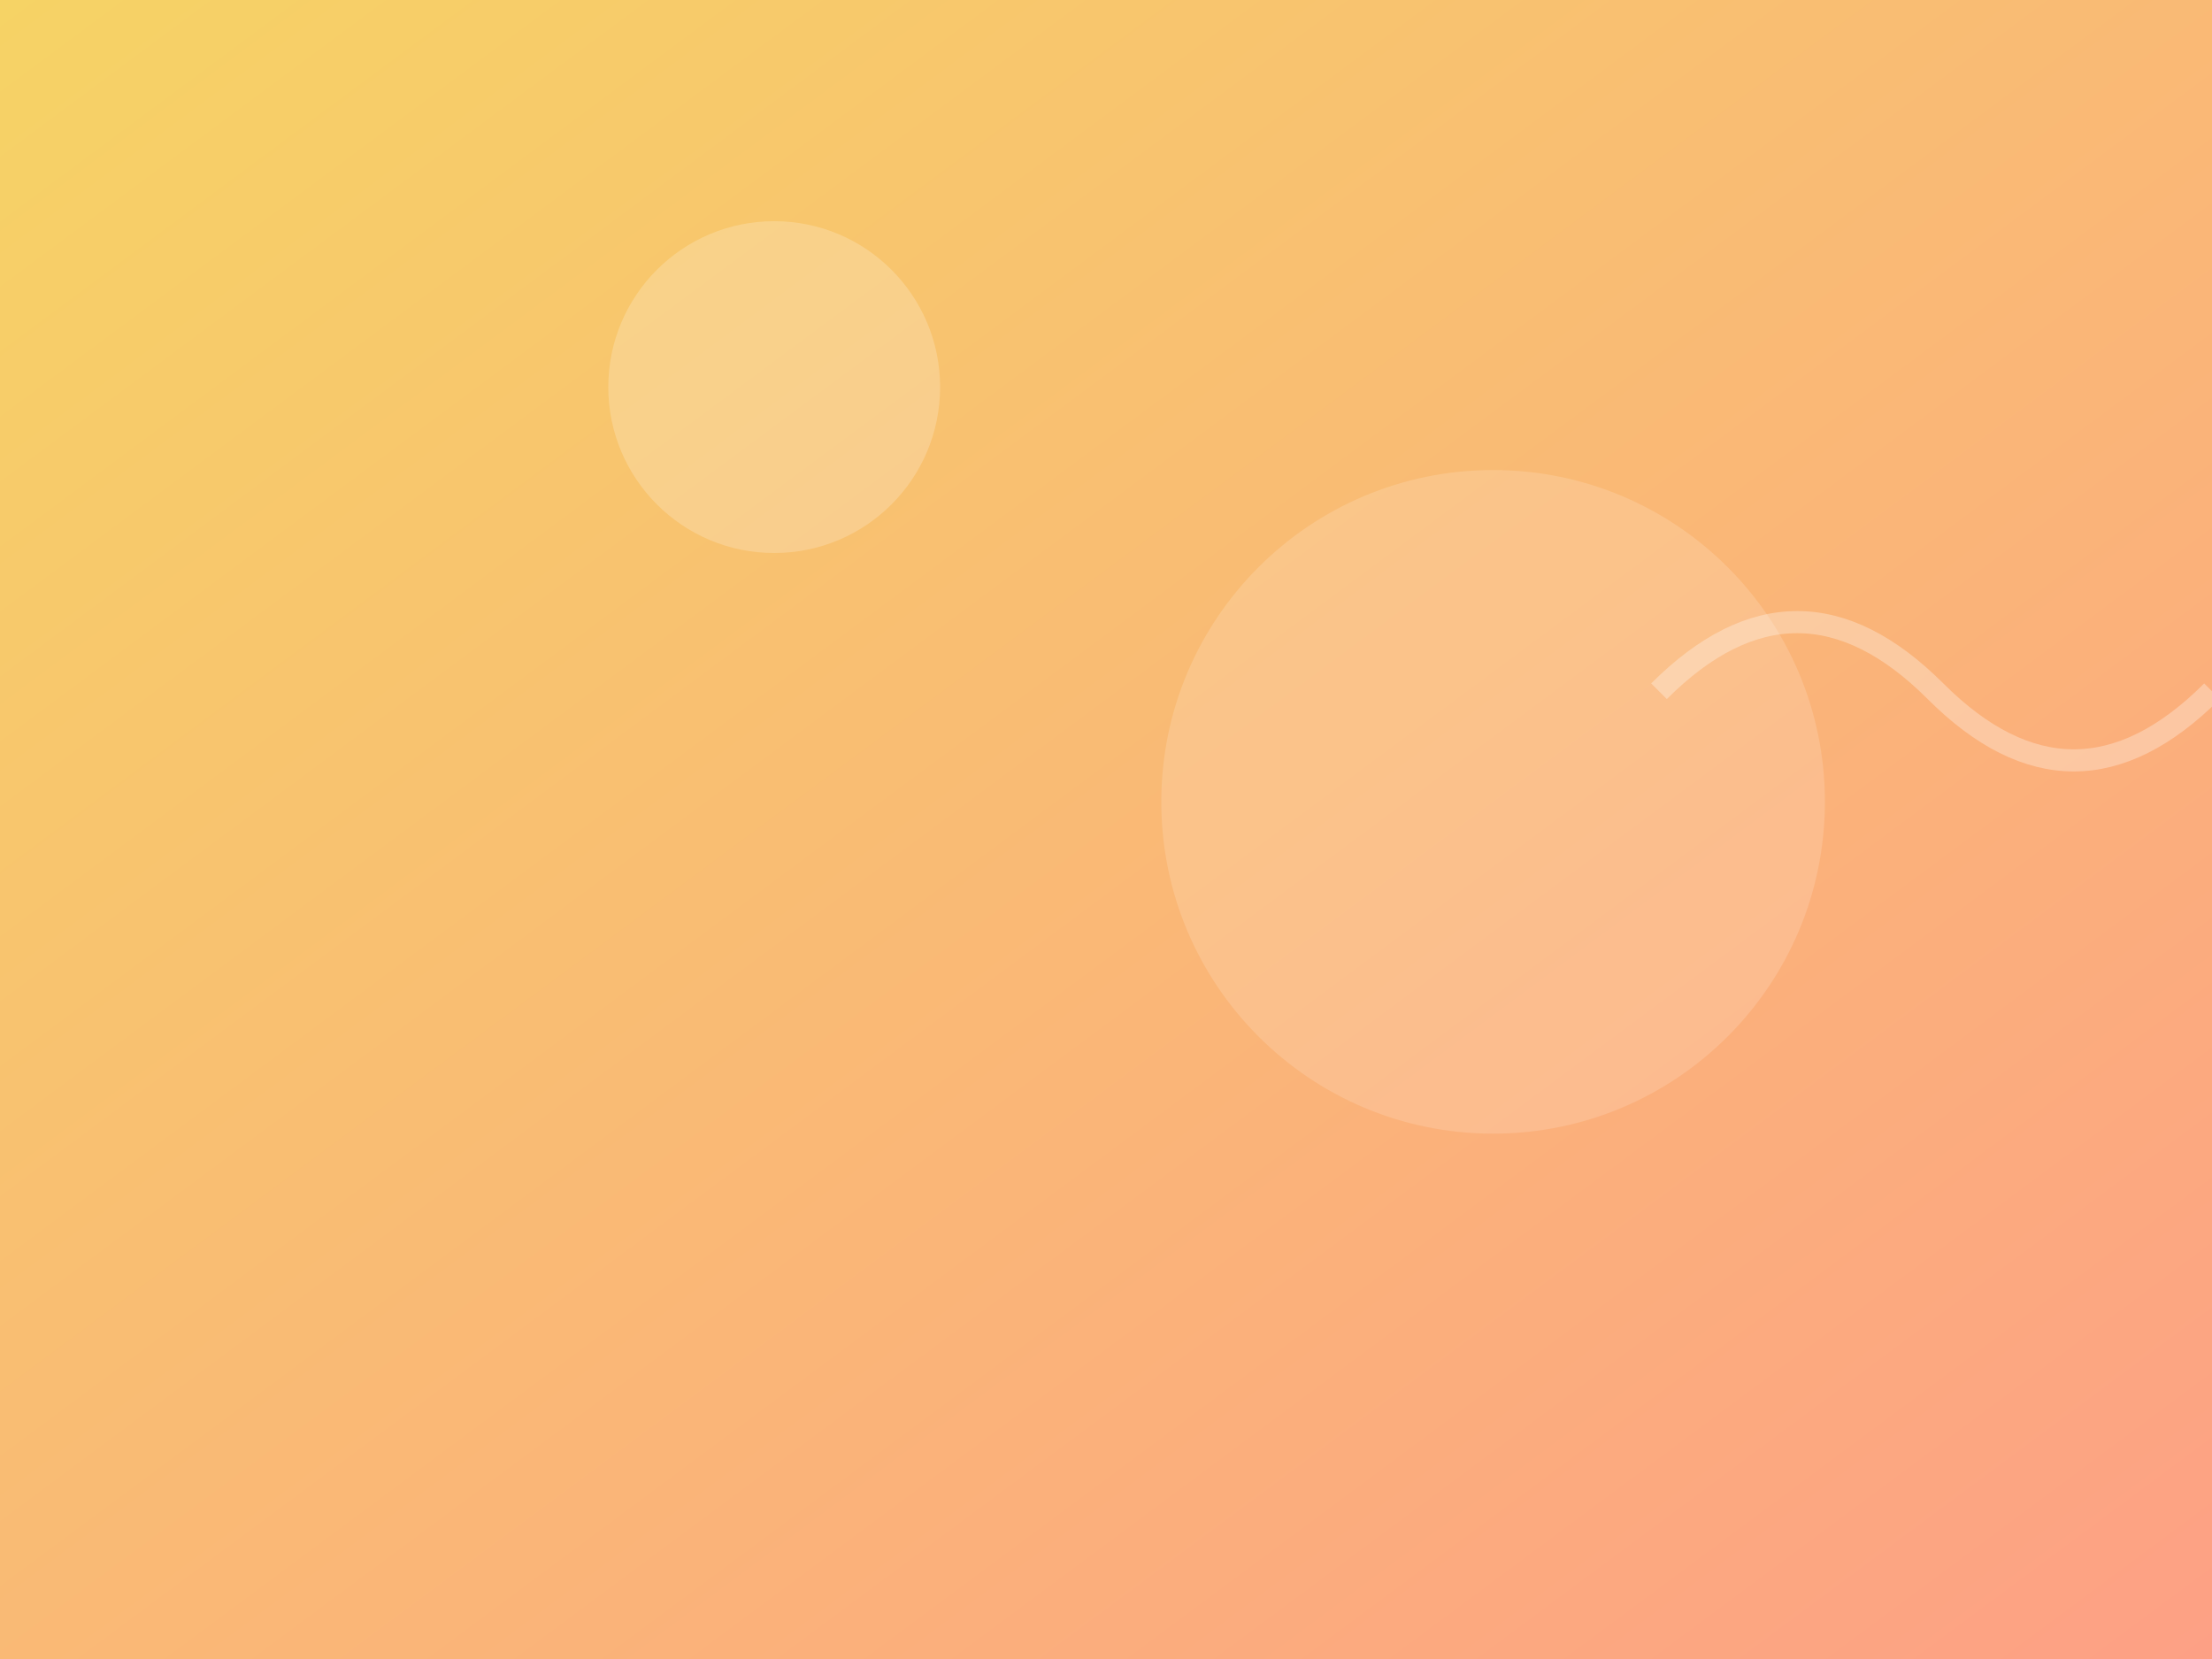
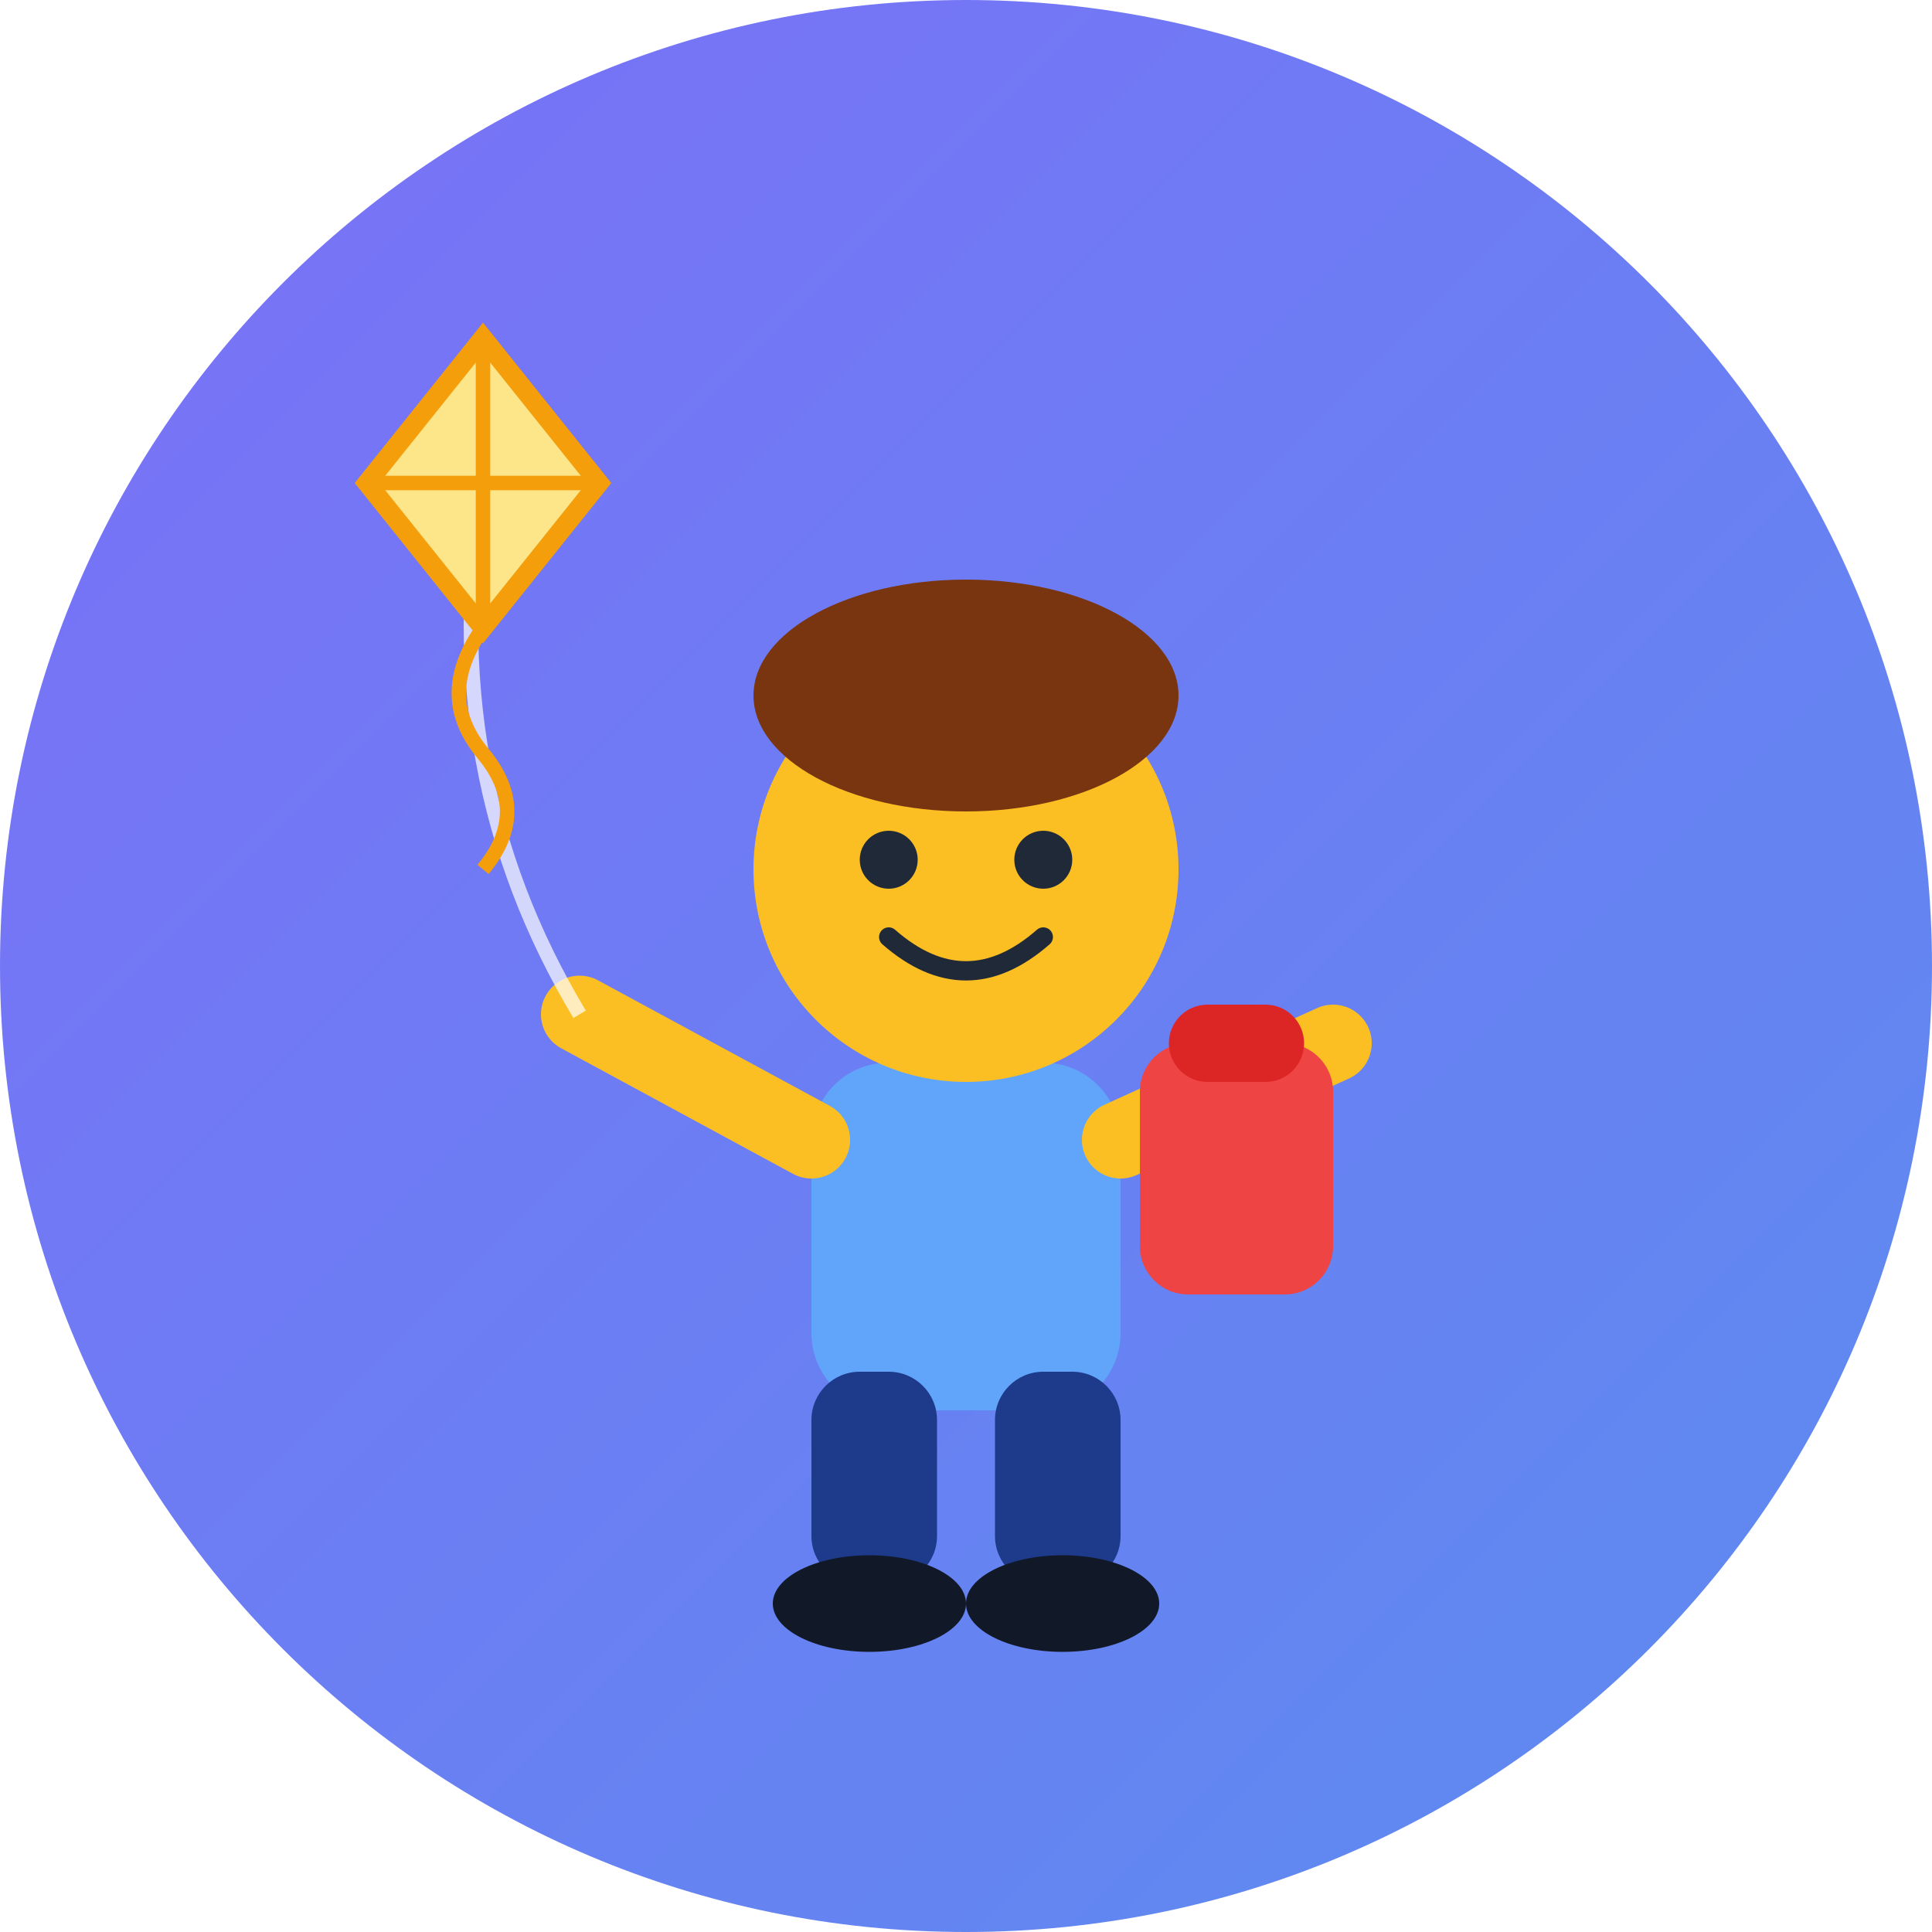
- <svg xmlns="http://www.w3.org/2000/svg" width="400" height="300" viewBox="0 0 400 300" preserveAspectRatio="xMidYMid slice">
+ <svg xmlns="http://www.w3.org/2000/svg" width="200" height="200" viewBox="0 0 200 200">
  <defs>
-     <linearGradient id="grad-childhood" x1="0%" y1="0%" x2="100%" y2="100%">
-       <stop offset="0%" style="stop-color:#f6d365;stop-opacity:1" />
-       <stop offset="100%" style="stop-color:#fda085;stop-opacity:1" />
+     <linearGradient id="bg" x1="0%" y1="0%" x2="100%" y2="100%">
+       <stop offset="0%" stop-color="#7C6FF7" />
+       <stop offset="100%" stop-color="#5B8DEF" />
    </linearGradient>
  </defs>
-   <rect width="100%" height="100%" fill="url(#grad-childhood)" />
-   <g transform="scale(0.5) translate(200, 50)">
-     <circle cx="20%" cy="30%" r="60" fill="rgba(255,255,255,0.2)" />
-     <circle cx="85%" cy="80%" r="120" fill="rgba(255,255,255,0.15)" />
-     <path d="M400,200 Q450,150 500,200 T600,200" stroke="rgba(255,255,255,0.3)" stroke-width="8" fill="none" />
-   </g>
+   <circle cx="100" cy="100" r="100" fill="url(#bg)" />
+   <rect x="84" y="110" width="32" height="36" rx="8" fill="#60A5FA" />
+   <circle cx="100" cy="90" r="22" fill="#FBBF24" />
+   <ellipse cx="100" cy="72" rx="22" ry="12" fill="#78350F" />
+   <circle cx="92" cy="89" r="3" fill="#1F2937" />
+   <circle cx="108" cy="89" r="3" fill="#1F2937" />
+   <path d="M 92 97 Q 100 104 108 97" stroke="#1F2937" stroke-width="2" fill="none" stroke-linecap="round" />
+   <rect x="84" y="142" width="13" height="22" rx="5" fill="#1E3A8A" />
+   <rect x="103" y="142" width="13" height="22" rx="5" fill="#1E3A8A" />
+   <ellipse cx="90" cy="166" rx="10" ry="5" fill="#111827" />
+   <ellipse cx="110" cy="166" rx="10" ry="5" fill="#111827" />
+   <line x1="84" y1="118" x2="60" y2="105" stroke="#FBBF24" stroke-width="8" stroke-linecap="round" />
+   <line x1="116" y1="118" x2="138" y2="108" stroke="#FBBF24" stroke-width="8" stroke-linecap="round" />
+   <rect x="118" y="108" width="20" height="26" rx="5" fill="#EF4444" />
+   <rect x="121" y="104" width="14" height="8" rx="4" fill="#DC2626" />
+   <path d="M 60 105 Q 45 80 50 50" stroke="rgba(255,255,255,0.7)" stroke-width="1.5" fill="none" />
+   <polygon points="50,35 62,50 50,65 38,50" fill="#FDE68A" stroke="#F59E0B" stroke-width="2" />
+   <line x1="38" y1="50" x2="62" y2="50" stroke="#F59E0B" stroke-width="1.5" />
+   <line x1="50" y1="35" x2="50" y2="65" stroke="#F59E0B" stroke-width="1.5" />
+   <path d="M 50 65 Q 45 72 50 78 Q 55 84 50 90" stroke="#F59E0B" stroke-width="1.5" fill="none" />
</svg>
